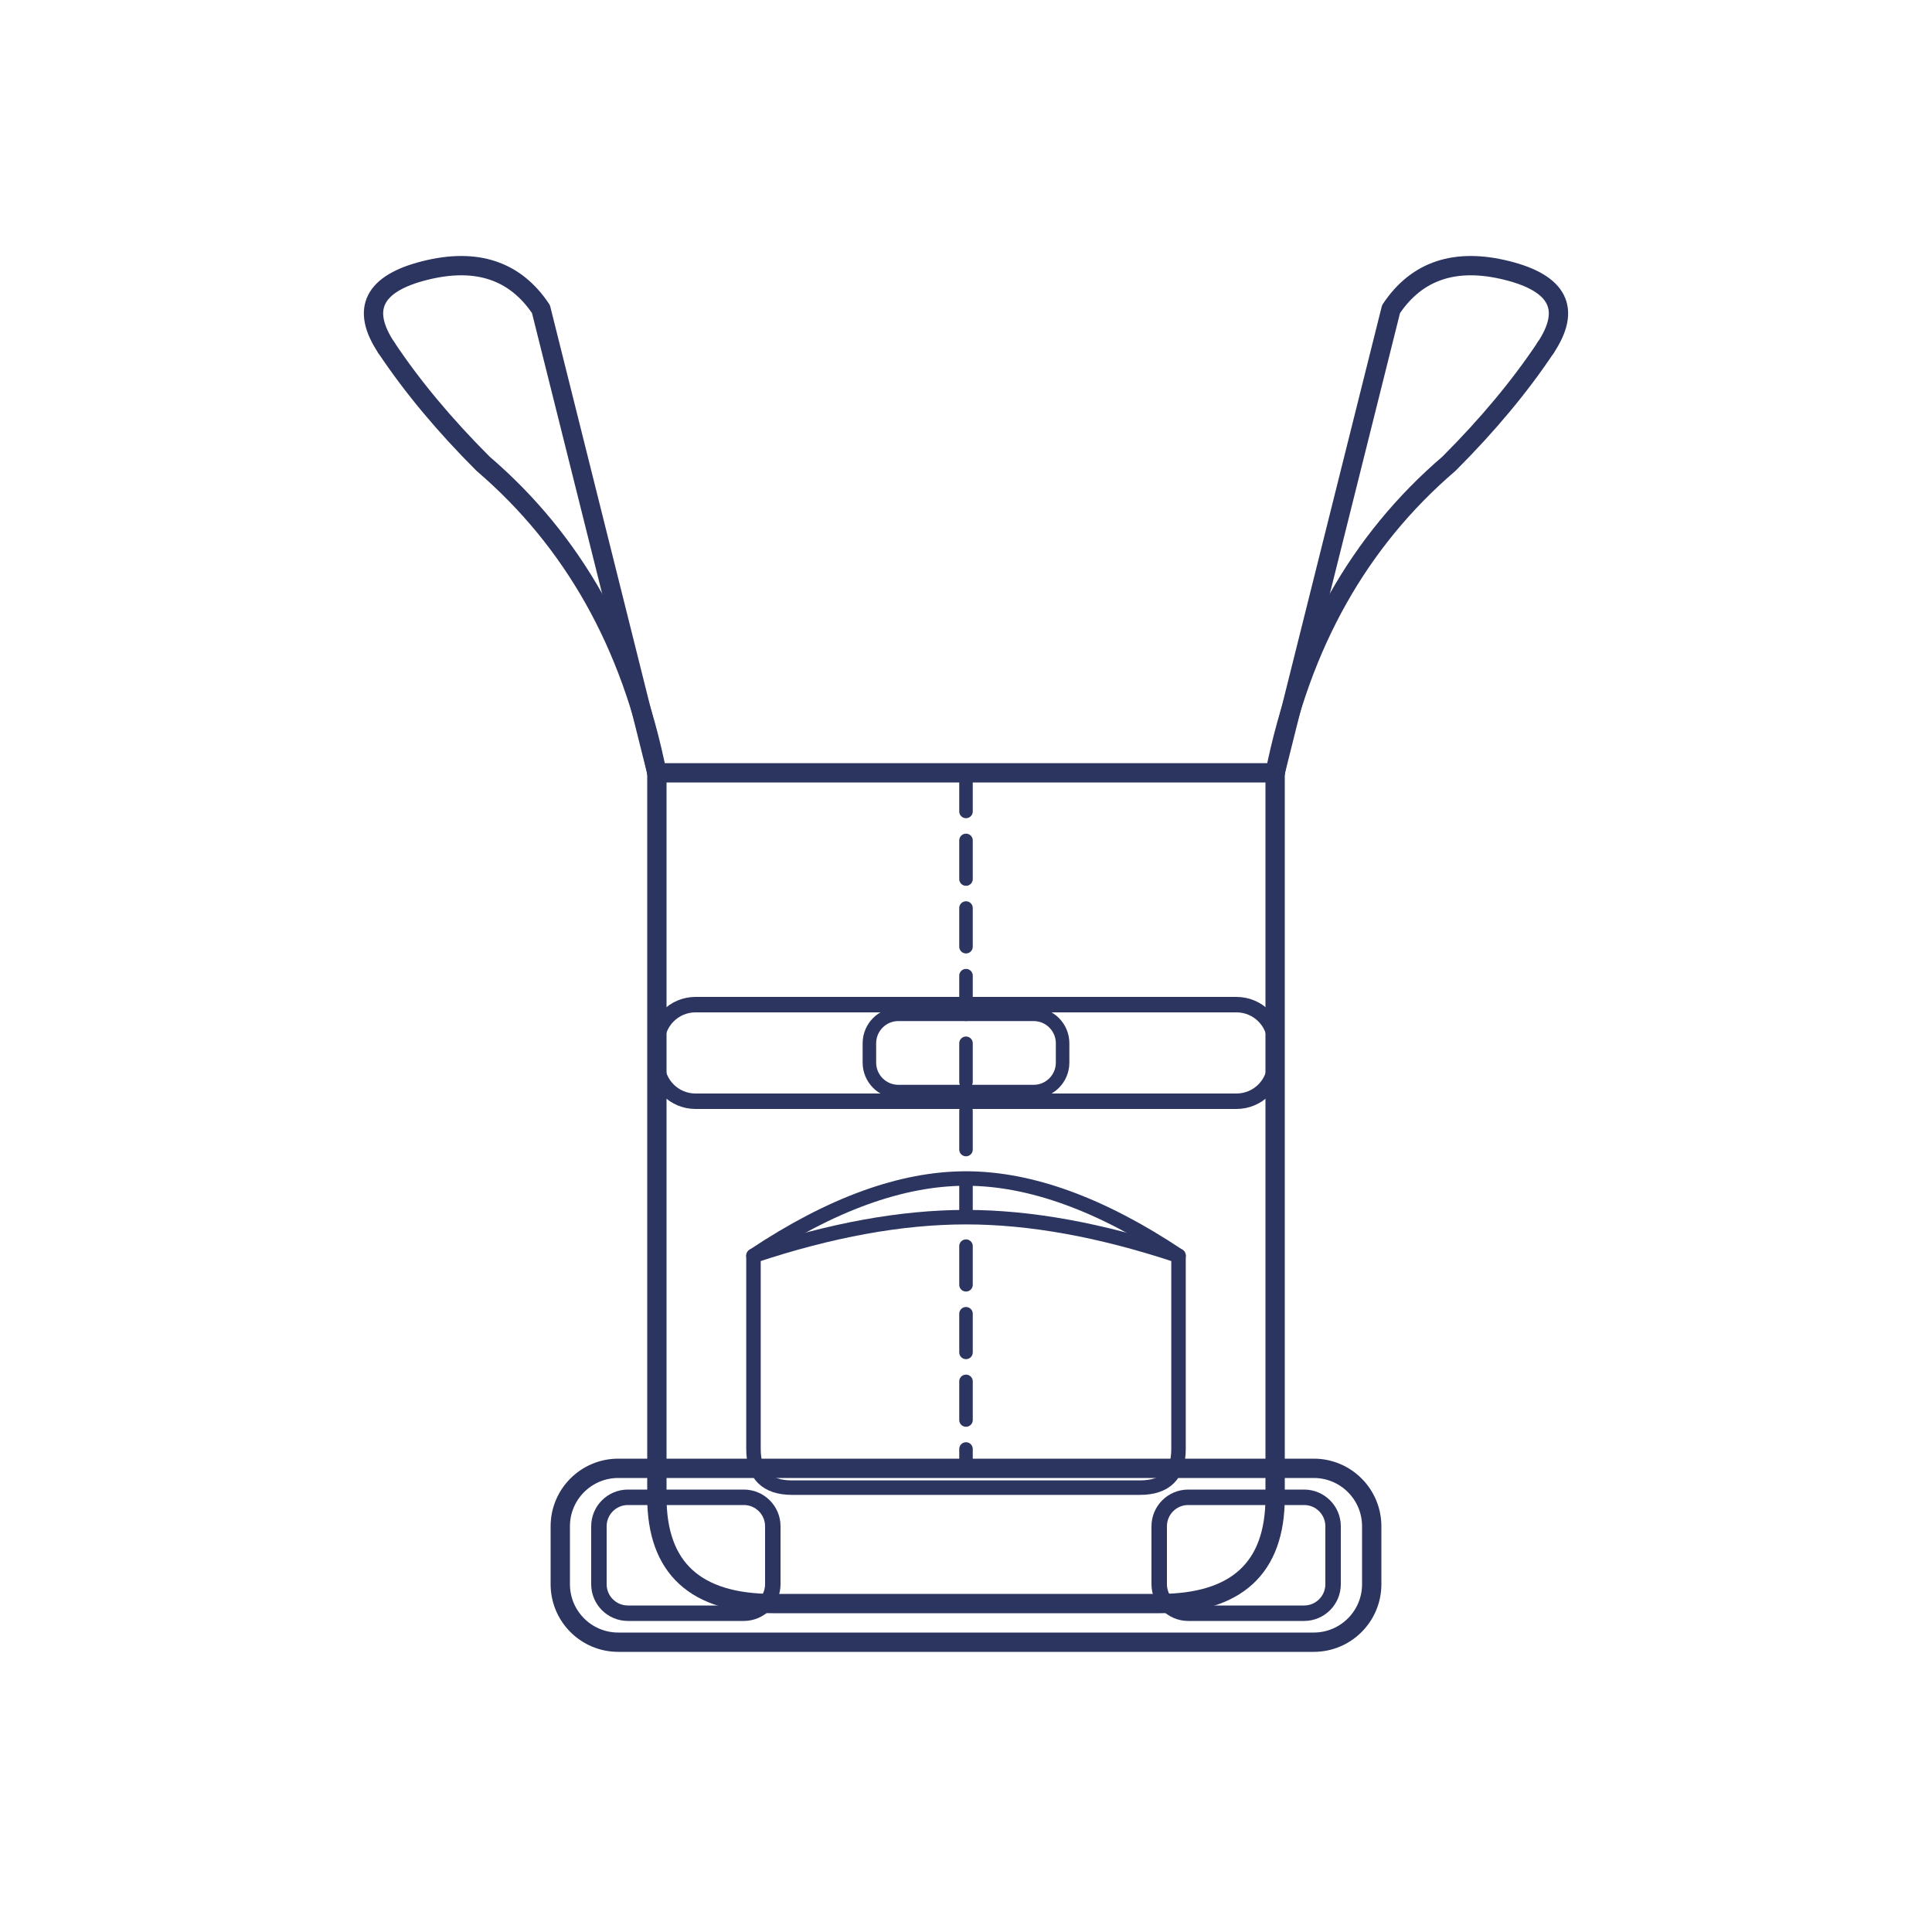
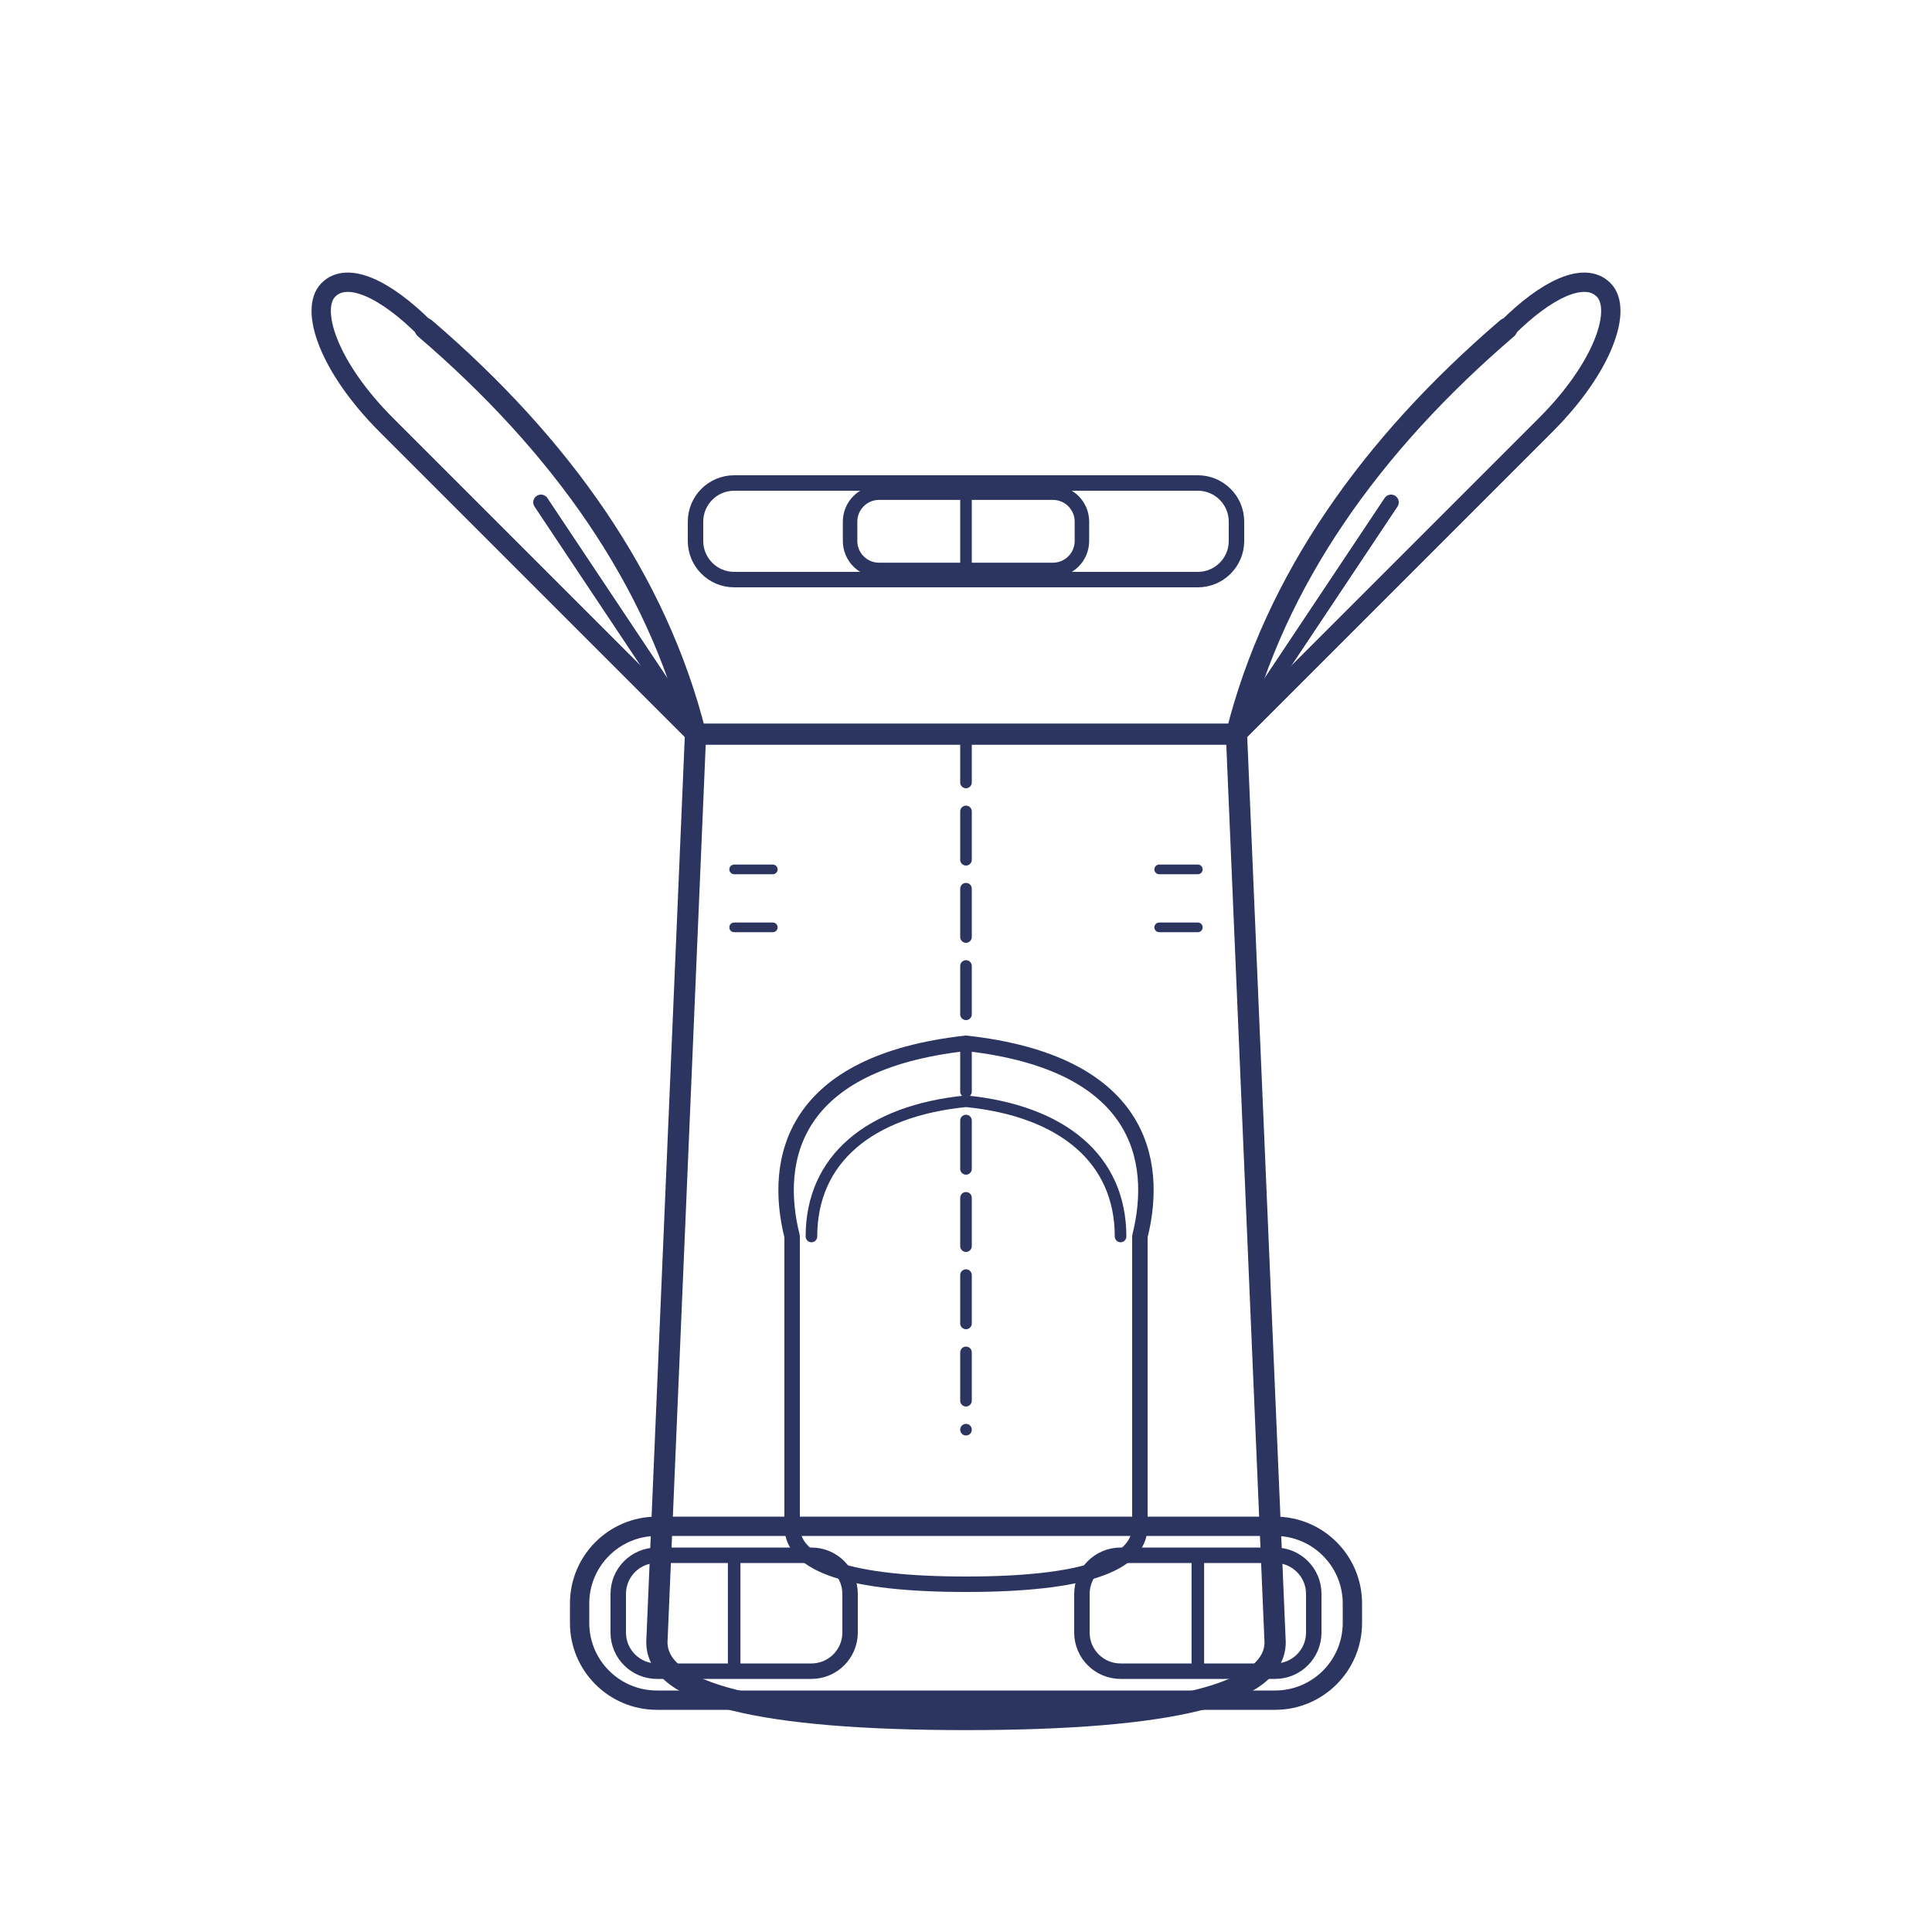
<svg xmlns="http://www.w3.org/2000/svg" viewBox="0 0 200 200">
-   <g stroke="#2C3560" stroke-linecap="round" stroke-linejoin="round" fill="none">
-     <path d="M68 80 L68 155 Q68 166 80 166 L120 166 Q132 166 132 155 L132 80 Z" stroke-width="2" />
-     <path d="M68 80 Q64 60 50 48 Q44 42 40 36" stroke-width="2" />
-     <path d="M132 80 Q136 60 150 48 Q156 42 160 36" stroke-width="2" />
-     <path d="M40 36 Q36 30 44 28 Q52 26 56 32 L68 80" stroke-width="2" />
-     <path d="M160 36 Q164 30 156 28 Q148 26 144 32 L132 80" stroke-width="2" />
-     <rect x="58" y="152" width="84" height="18" rx="6" stroke-width="2" />
-     <rect x="62" y="155" width="18" height="12" rx="3" stroke-width="1.6" />
-     <rect x="120" y="155" width="18" height="12" rx="3" stroke-width="1.6" />
-     <line x1="100" y1="80" x2="100" y2="152" stroke-width="1.4" stroke-dasharray="4,3" />
-     <rect x="68" y="104" width="64" height="10" rx="4" stroke-width="1.6" />
-     <rect x="90" y="105" width="20" height="8" rx="3" stroke-width="1.4" />
-     <path d="M78 130 L78 150 Q78 154 82 154 L118 154 Q122 154 122 150 L122 130 Q110 126 100 126 Q90 126 78 130 Z" stroke-width="1.5" />
-     <path d="M78 130 Q90 122 100 122 Q110 122 122 130" stroke-width="1.5" />
+   <g stroke="#2C3560" fill="none" stroke-linecap="round" stroke-linejoin="round">
+     <path d="M72 76 C68 60 58 46 44 34" stroke-width="2.2" />
+     <path d="M44 34 C40 30 36 28 34 30 C32 32 34 38 40 44 L72 76" stroke-width="2" />
+     <path d="M128 76 C132 60 142 46 156 34" stroke-width="2.2" />
+     <path d="M156 34 C160 30 164 28 166 30 C168 32 166 38 160 44 L128 76" stroke-width="2" />
+     <path d="M56 52 L72 76" stroke-width="1.6" />
+     <path d="M144 52 L128 76" stroke-width="1.6" />
+     <rect x="72" y="50" width="56" height="10" rx="4" stroke-width="1.6" />
+     <rect x="88" y="51" width="24" height="8" rx="3" stroke-width="1.5" />
+     <line x1="100" y1="51" x2="100" y2="59" stroke-width="1.2" />
+     <path d="M72 76 L68 170 Q68 178 100 178 Q132 178 132 170 L128 76 Z" stroke-width="2.2" />
+     <line x1="100" y1="76" x2="100" y2="148" stroke-width="1.2" stroke-dasharray="5,3" />
+     <path d="M76 90 L80 90" stroke-width="1" />
+     <path d="M76 96 L80 96" stroke-width="1" />
+     <path d="M120 90 L124 90" stroke-width="1" />
+     <path d="M120 96 L124 96" stroke-width="1" />
+     <path d="M82 128 C80 120 82 110 100 108 C118 110 120 120 118 128 L118 158 Q118 164 100 164 Q82 164 82 158 Z" stroke-width="1.6" />
+     <path d="M84 128 C84 120 90 115 100 114 C110 115 116 120 116 128" stroke-width="1.2" />
+     <rect x="60" y="158" width="80" height="18" rx="8" stroke-width="2" />
+     <rect x="64" y="161" width="24" height="12" rx="4" stroke-width="1.6" />
+     <rect x="112" y="161" width="24" height="12" rx="4" stroke-width="1.6" />
+     <line x1="76" y1="161" x2="76" y2="173" stroke-width="1.3" />
+     <line x1="124" y1="161" x2="124" y2="173" stroke-width="1.3" />
  </g>
</svg>
